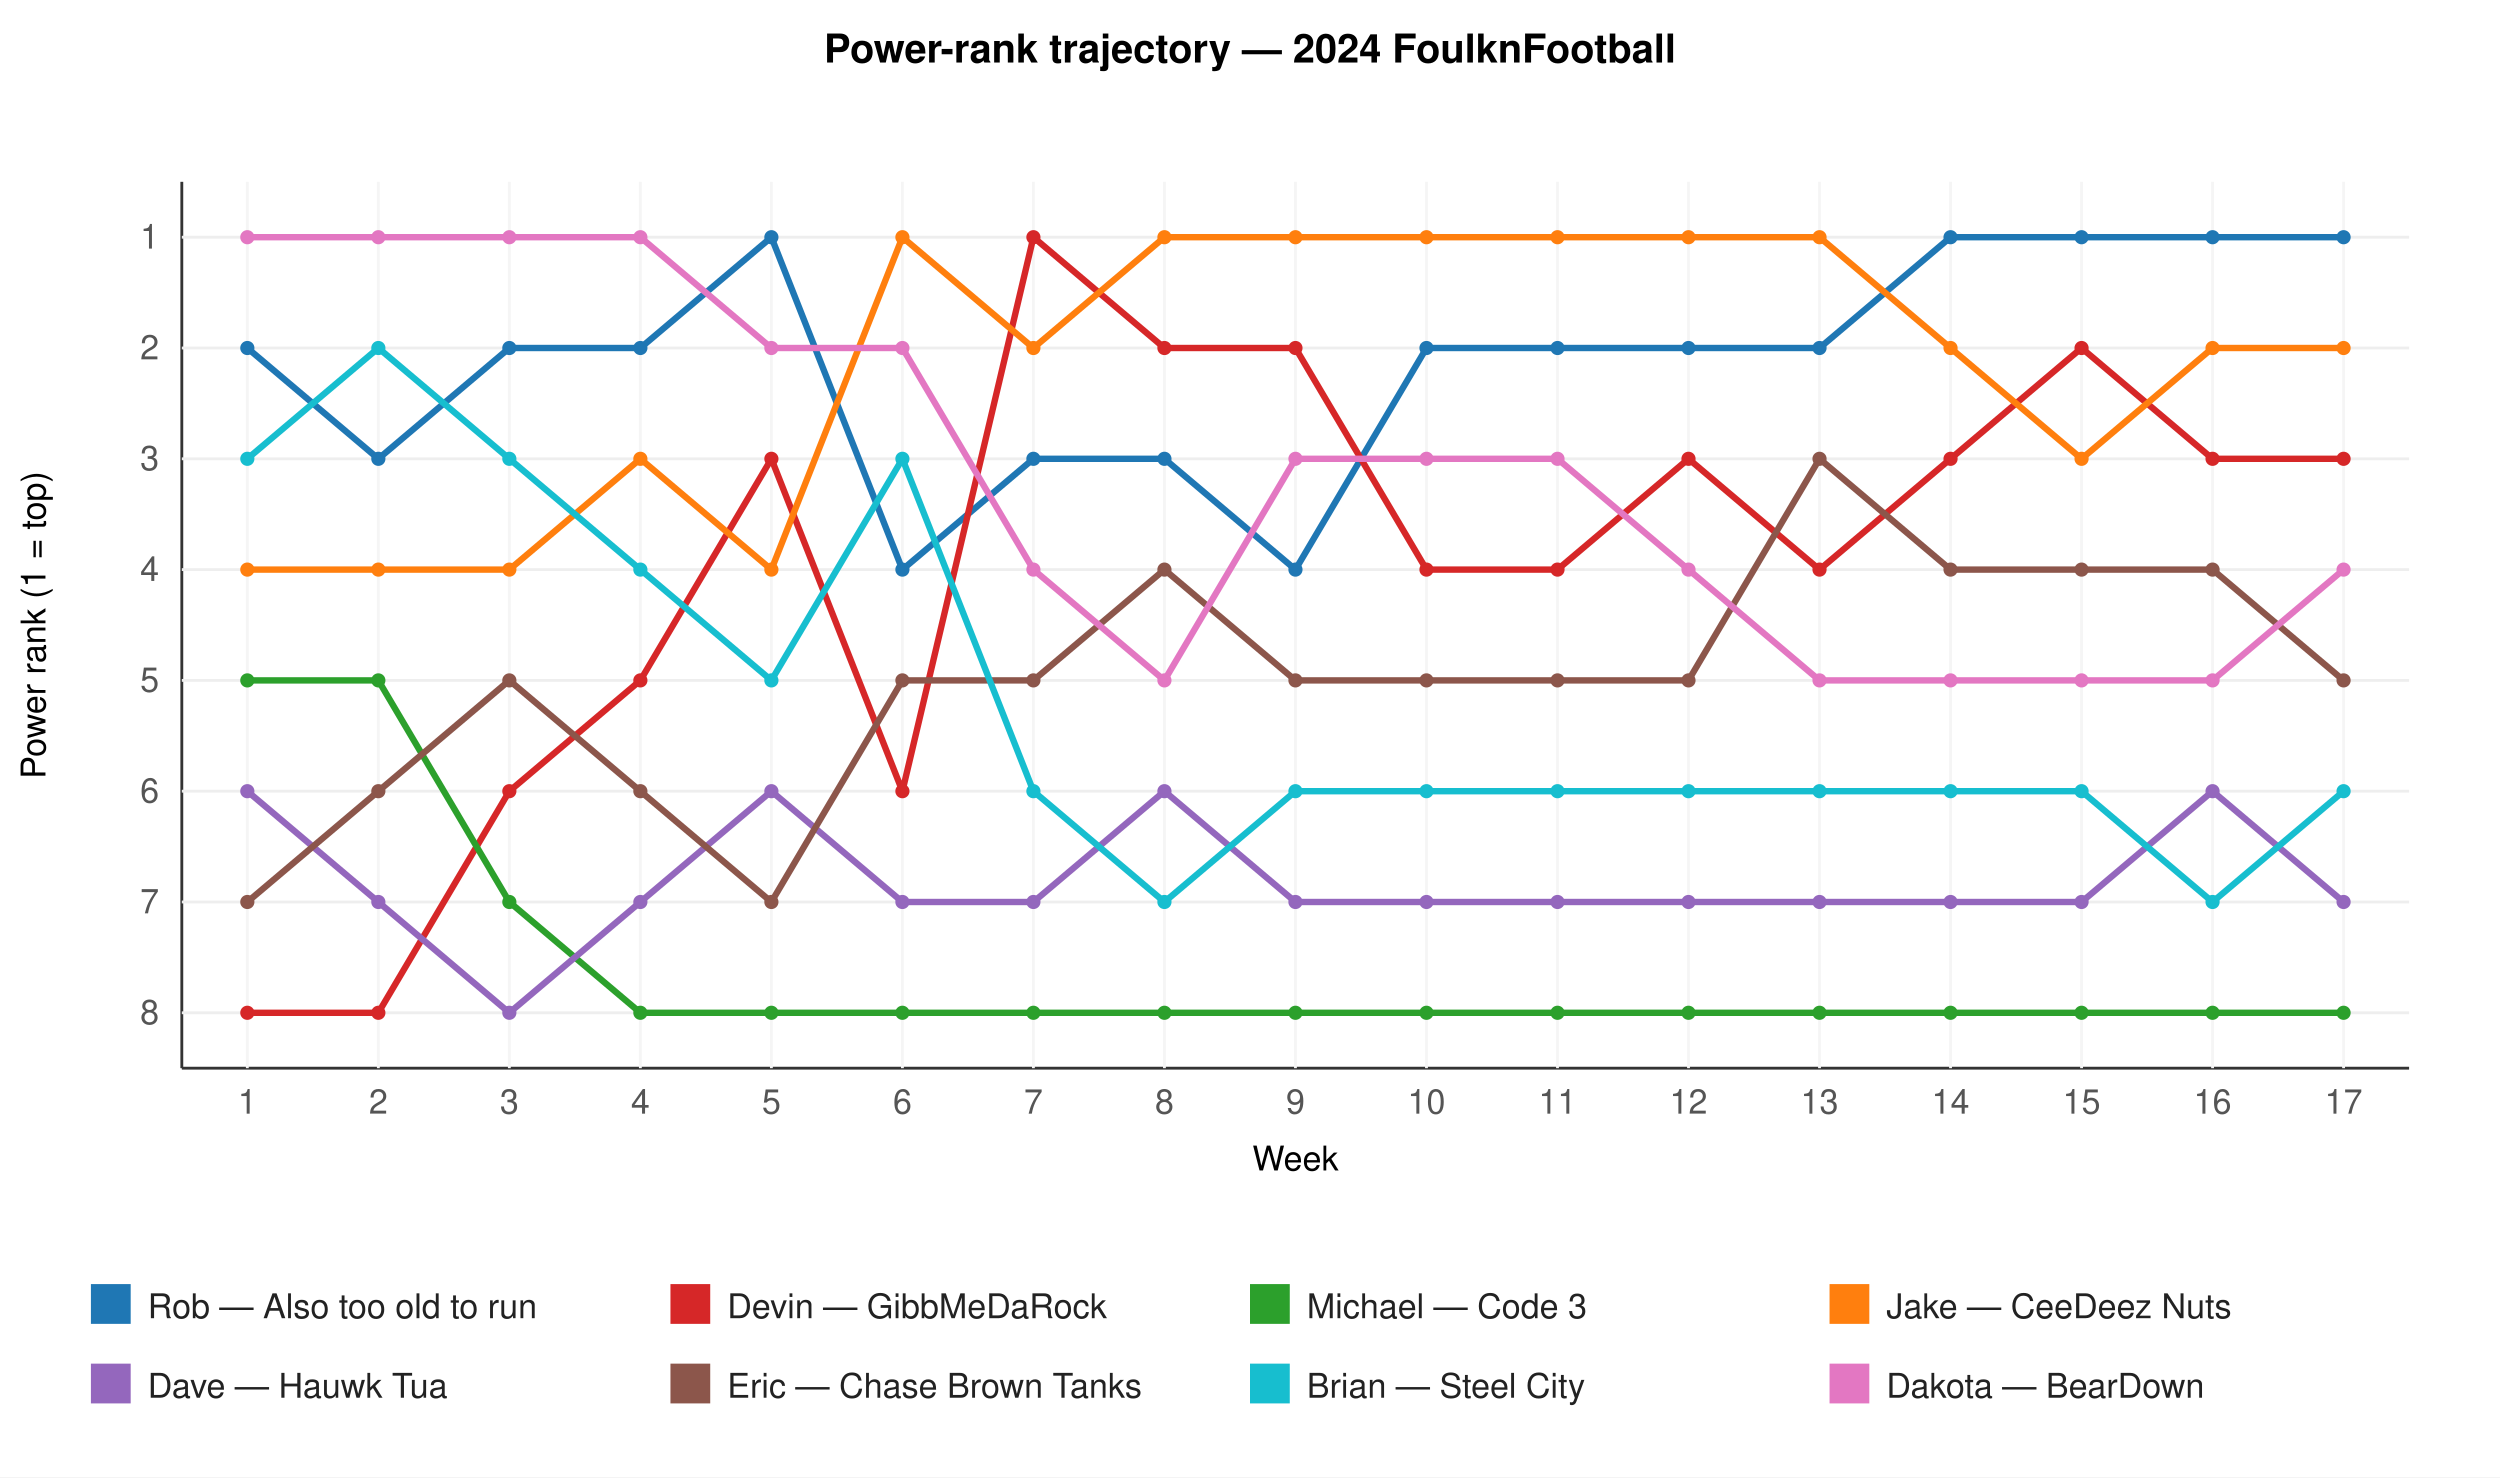
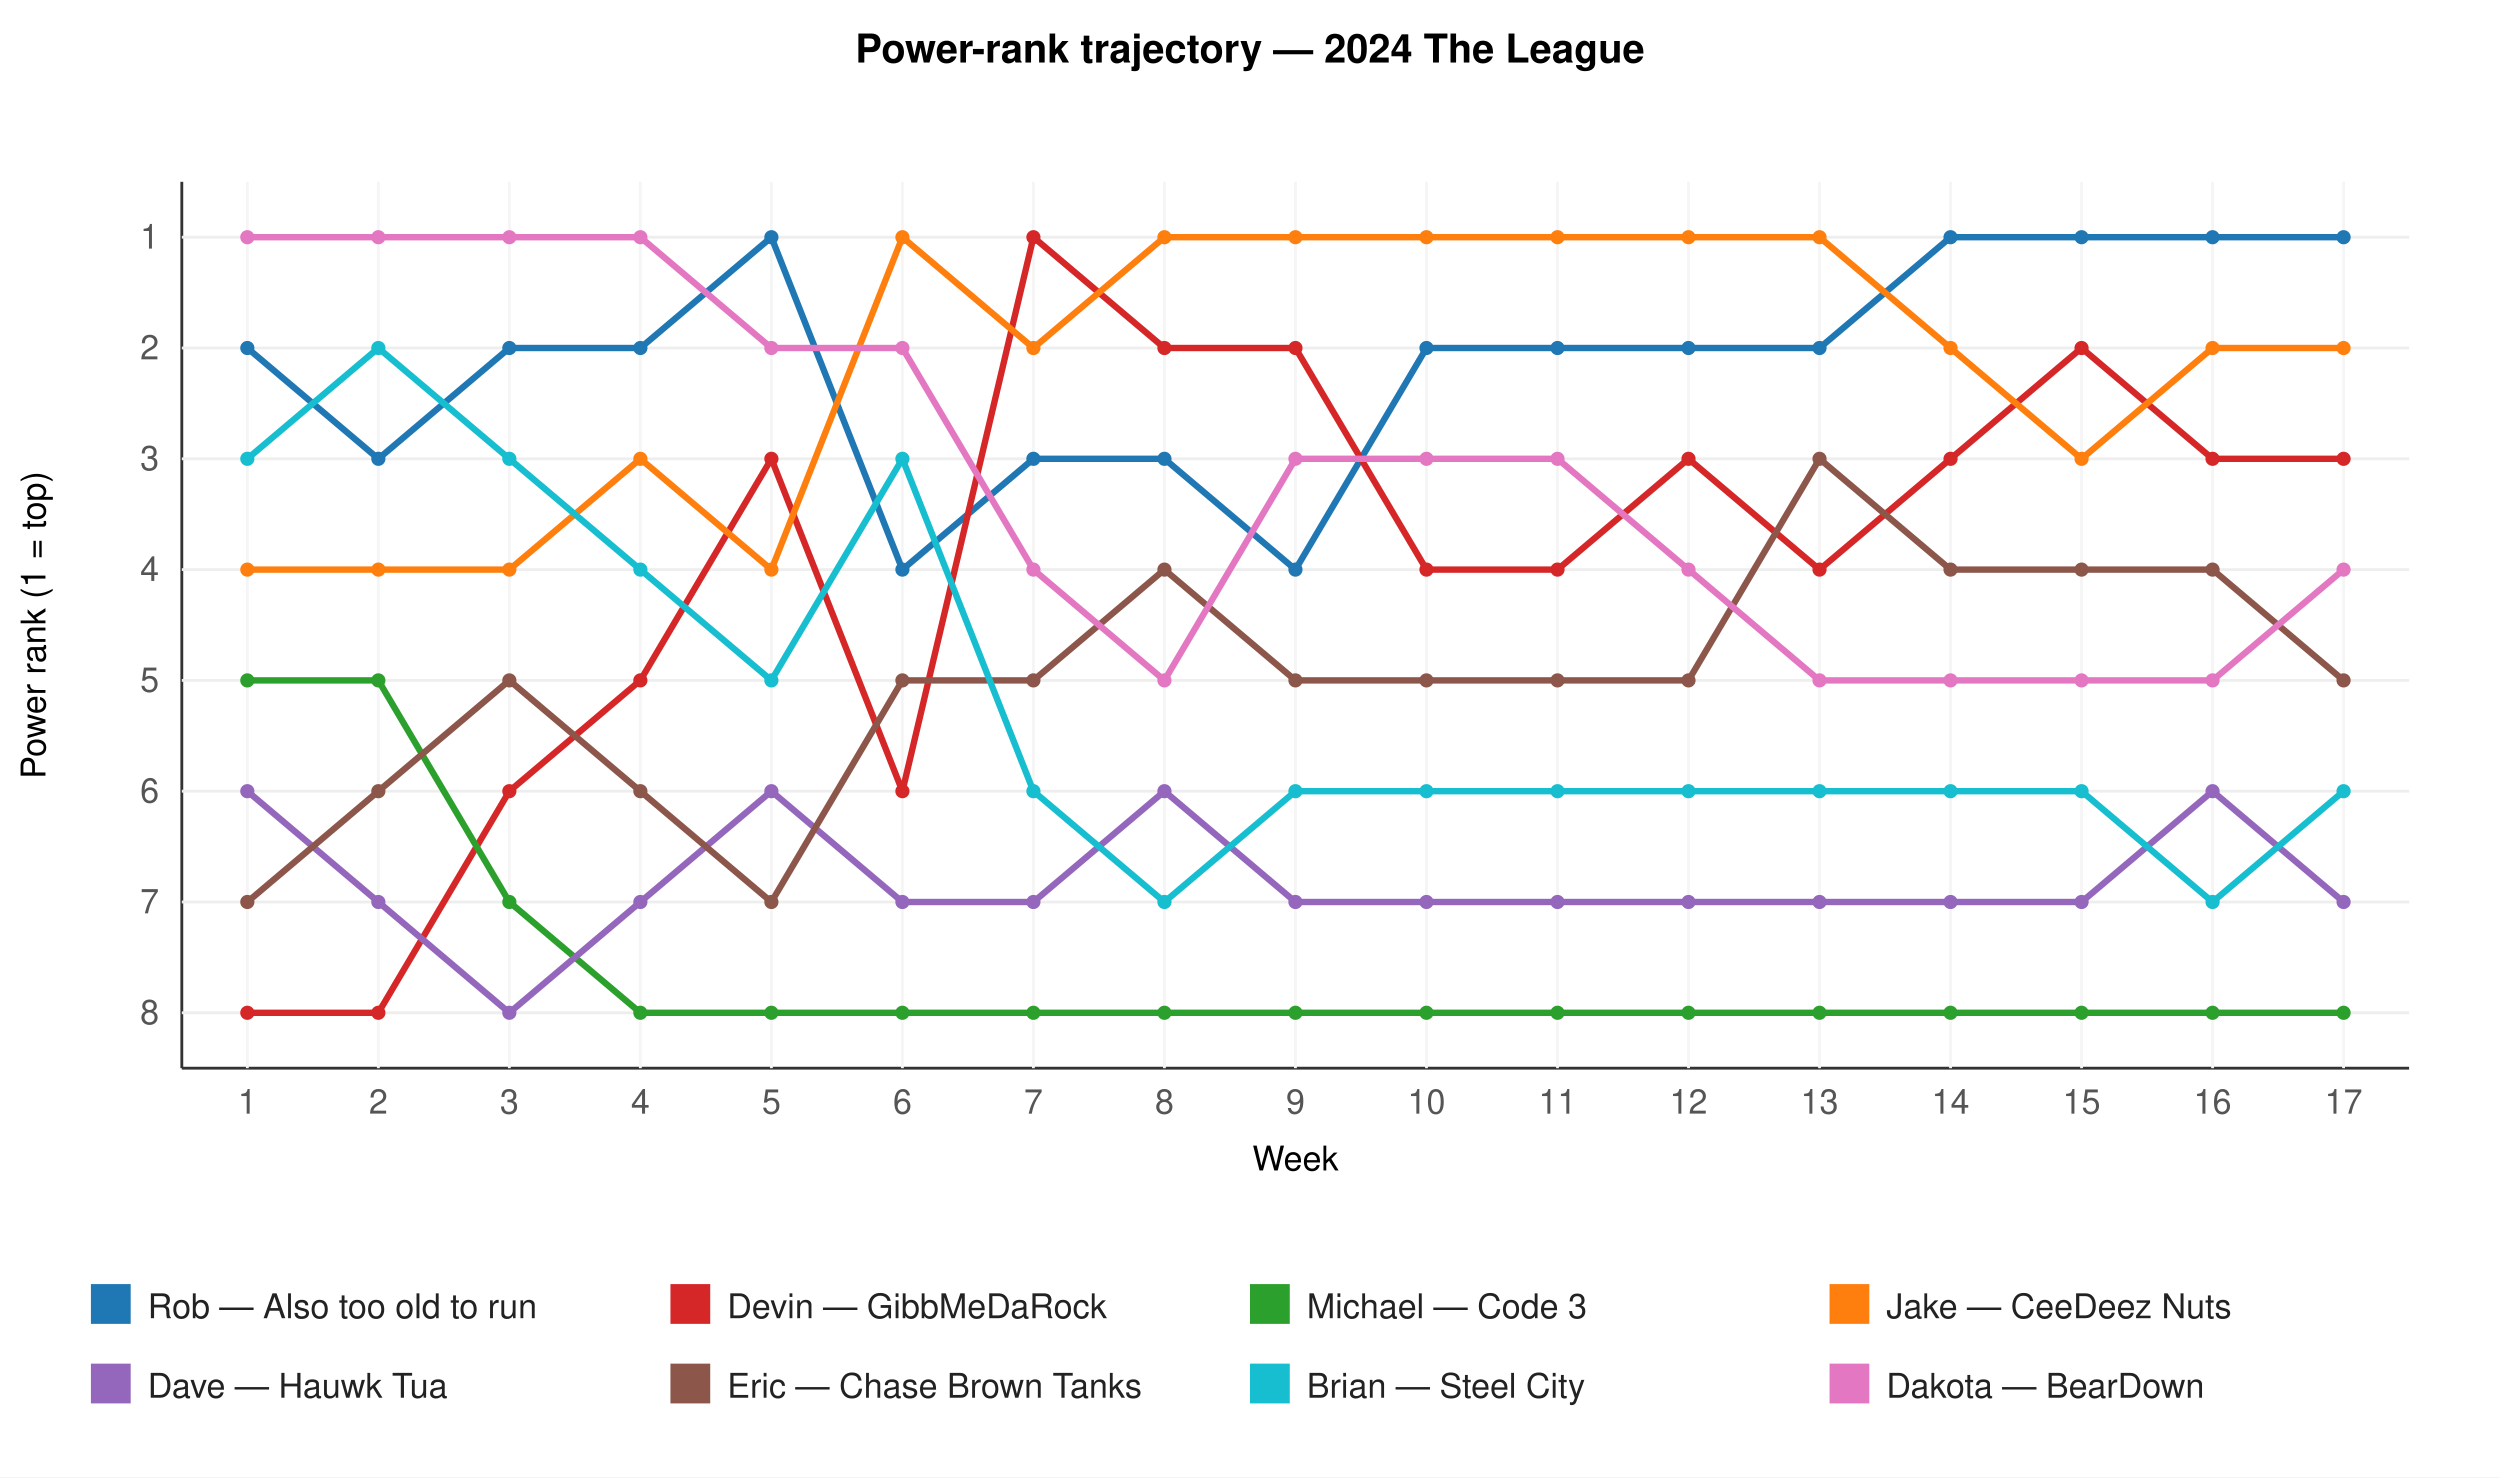
<svg xmlns="http://www.w3.org/2000/svg" viewBox="0 0 880 520" font-family="-apple-system, Segoe UI, Helvetica, Arial, sans-serif" font-size="12">
  <rect x="0" y="0" width="880" height="520" fill="#ffffff" />
-   <text x="440" y="22" text-anchor="middle" font-size="14" font-weight="600">Power-rank trajectory — 2024 FoulknFootball</text>
+   <text x="440" y="22" text-anchor="middle" font-size="14" font-weight="600">Power-rank trajectory — 2024 The League</text>
  <line x1="64" y1="64" x2="64" y2="376" stroke="#333" stroke-width="1" />
  <line x1="64" y1="376" x2="848" y2="376" stroke="#333" stroke-width="1" />
  <text x="16" y="220" text-anchor="middle" transform="rotate(-90 16 220)">Power rank (1 = top)</text>
  <text x="456" y="412" text-anchor="middle">Week</text>
  <line x1="64" y1="83.5" x2="848" y2="83.5" stroke="#eee" stroke-width="1" />
  <text x="56" y="87.5" text-anchor="end" fill="#555">1</text>
  <line x1="64" y1="122.5" x2="848" y2="122.5" stroke="#eee" stroke-width="1" />
  <text x="56" y="126.5" text-anchor="end" fill="#555">2</text>
  <line x1="64" y1="161.5" x2="848" y2="161.5" stroke="#eee" stroke-width="1" />
  <text x="56" y="165.5" text-anchor="end" fill="#555">3</text>
  <line x1="64" y1="200.5" x2="848" y2="200.5" stroke="#eee" stroke-width="1" />
  <text x="56" y="204.5" text-anchor="end" fill="#555">4</text>
  <line x1="64" y1="239.5" x2="848" y2="239.5" stroke="#eee" stroke-width="1" />
  <text x="56" y="243.5" text-anchor="end" fill="#555">5</text>
  <line x1="64" y1="278.5" x2="848" y2="278.5" stroke="#eee" stroke-width="1" />
  <text x="56" y="282.5" text-anchor="end" fill="#555">6</text>
  <line x1="64" y1="317.5" x2="848" y2="317.5" stroke="#eee" stroke-width="1" />
  <text x="56" y="321.5" text-anchor="end" fill="#555">7</text>
  <line x1="64" y1="356.5" x2="848" y2="356.5" stroke="#eee" stroke-width="1" />
  <text x="56" y="360.5" text-anchor="end" fill="#555">8</text>
  <line x1="87.06" y1="64" x2="87.06" y2="376" stroke="#f5f5f5" stroke-width="1" />
  <text x="87.06" y="392" text-anchor="middle" fill="#555">1</text>
  <line x1="133.18" y1="64" x2="133.18" y2="376" stroke="#f5f5f5" stroke-width="1" />
  <text x="133.18" y="392" text-anchor="middle" fill="#555">2</text>
  <line x1="179.29" y1="64" x2="179.29" y2="376" stroke="#f5f5f5" stroke-width="1" />
  <text x="179.29" y="392" text-anchor="middle" fill="#555">3</text>
  <line x1="225.41" y1="64" x2="225.41" y2="376" stroke="#f5f5f5" stroke-width="1" />
  <text x="225.41" y="392" text-anchor="middle" fill="#555">4</text>
  <line x1="271.53" y1="64" x2="271.53" y2="376" stroke="#f5f5f5" stroke-width="1" />
  <text x="271.53" y="392" text-anchor="middle" fill="#555">5</text>
  <line x1="317.65" y1="64" x2="317.65" y2="376" stroke="#f5f5f5" stroke-width="1" />
  <text x="317.65" y="392" text-anchor="middle" fill="#555">6</text>
  <line x1="363.76" y1="64" x2="363.76" y2="376" stroke="#f5f5f5" stroke-width="1" />
  <text x="363.76" y="392" text-anchor="middle" fill="#555">7</text>
  <line x1="409.88" y1="64" x2="409.88" y2="376" stroke="#f5f5f5" stroke-width="1" />
  <text x="409.88" y="392" text-anchor="middle" fill="#555">8</text>
  <line x1="456" y1="64" x2="456" y2="376" stroke="#f5f5f5" stroke-width="1" />
  <text x="456" y="392" text-anchor="middle" fill="#555">9</text>
  <line x1="502.12" y1="64" x2="502.12" y2="376" stroke="#f5f5f5" stroke-width="1" />
  <text x="502.12" y="392" text-anchor="middle" fill="#555">10</text>
  <line x1="548.24" y1="64" x2="548.24" y2="376" stroke="#f5f5f5" stroke-width="1" />
  <text x="548.24" y="392" text-anchor="middle" fill="#555">11</text>
  <line x1="594.35" y1="64" x2="594.35" y2="376" stroke="#f5f5f5" stroke-width="1" />
  <text x="594.35" y="392" text-anchor="middle" fill="#555">12</text>
  <line x1="640.47" y1="64" x2="640.47" y2="376" stroke="#f5f5f5" stroke-width="1" />
  <text x="640.47" y="392" text-anchor="middle" fill="#555">13</text>
  <line x1="686.59" y1="64" x2="686.59" y2="376" stroke="#f5f5f5" stroke-width="1" />
  <text x="686.59" y="392" text-anchor="middle" fill="#555">14</text>
  <line x1="732.71" y1="64" x2="732.71" y2="376" stroke="#f5f5f5" stroke-width="1" />
  <text x="732.71" y="392" text-anchor="middle" fill="#555">15</text>
  <line x1="778.82" y1="64" x2="778.82" y2="376" stroke="#f5f5f5" stroke-width="1" />
  <text x="778.82" y="392" text-anchor="middle" fill="#555">16</text>
  <line x1="824.94" y1="64" x2="824.94" y2="376" stroke="#f5f5f5" stroke-width="1" />
  <text x="824.94" y="392" text-anchor="middle" fill="#555">17</text>
  <polyline fill="none" stroke="#1f77b4" stroke-width="2.25" stroke-linejoin="round" stroke-linecap="round" points="87.06,122.5 133.18,161.5 179.29,122.5 225.41,122.5 271.53,83.5 317.65,200.5 363.76,161.5 409.88,161.5 456,200.5 502.12,122.5 548.24,122.5 594.35,122.5 640.47,122.5 686.59,83.5 732.71,83.5 778.82,83.5 824.94,83.5" />
  <circle cx="87.06" cy="122.5" r="2.5" fill="#1f77b4" />
  <circle cx="133.18" cy="161.5" r="2.5" fill="#1f77b4" />
  <circle cx="179.29" cy="122.5" r="2.5" fill="#1f77b4" />
  <circle cx="225.41" cy="122.5" r="2.5" fill="#1f77b4" />
  <circle cx="271.53" cy="83.5" r="2.5" fill="#1f77b4" />
  <circle cx="317.65" cy="200.5" r="2.5" fill="#1f77b4" />
  <circle cx="363.76" cy="161.5" r="2.5" fill="#1f77b4" />
  <circle cx="409.88" cy="161.5" r="2.5" fill="#1f77b4" />
  <circle cx="456" cy="200.5" r="2.5" fill="#1f77b4" />
  <circle cx="502.12" cy="122.5" r="2.5" fill="#1f77b4" />
  <circle cx="548.24" cy="122.5" r="2.5" fill="#1f77b4" />
  <circle cx="594.35" cy="122.5" r="2.5" fill="#1f77b4" />
  <circle cx="640.47" cy="122.5" r="2.5" fill="#1f77b4" />
  <circle cx="686.59" cy="83.5" r="2.5" fill="#1f77b4" />
  <circle cx="732.71" cy="83.5" r="2.5" fill="#1f77b4" />
  <circle cx="778.82" cy="83.5" r="2.5" fill="#1f77b4" />
  <circle cx="824.94" cy="83.5" r="2.5" fill="#1f77b4" />
  <polyline fill="none" stroke="#d62728" stroke-width="2.25" stroke-linejoin="round" stroke-linecap="round" points="87.06,356.5 133.18,356.5 179.29,278.5 225.41,239.5 271.53,161.5 317.65,278.5 363.76,83.5 409.88,122.5 456,122.5 502.12,200.5 548.24,200.5 594.35,161.5 640.47,200.5 686.59,161.5 732.71,122.5 778.82,161.5 824.94,161.5" />
  <circle cx="87.06" cy="356.5" r="2.5" fill="#d62728" />
  <circle cx="133.18" cy="356.5" r="2.5" fill="#d62728" />
  <circle cx="179.29" cy="278.5" r="2.5" fill="#d62728" />
  <circle cx="225.41" cy="239.5" r="2.5" fill="#d62728" />
  <circle cx="271.53" cy="161.5" r="2.5" fill="#d62728" />
  <circle cx="317.65" cy="278.5" r="2.5" fill="#d62728" />
  <circle cx="363.76" cy="83.5" r="2.5" fill="#d62728" />
  <circle cx="409.88" cy="122.5" r="2.5" fill="#d62728" />
  <circle cx="456" cy="122.5" r="2.5" fill="#d62728" />
  <circle cx="502.12" cy="200.5" r="2.5" fill="#d62728" />
  <circle cx="548.24" cy="200.5" r="2.5" fill="#d62728" />
  <circle cx="594.35" cy="161.5" r="2.5" fill="#d62728" />
  <circle cx="640.47" cy="200.5" r="2.5" fill="#d62728" />
  <circle cx="686.59" cy="161.5" r="2.5" fill="#d62728" />
  <circle cx="732.71" cy="122.5" r="2.5" fill="#d62728" />
  <circle cx="778.82" cy="161.5" r="2.5" fill="#d62728" />
  <circle cx="824.94" cy="161.5" r="2.5" fill="#d62728" />
  <polyline fill="none" stroke="#2ca02c" stroke-width="2.25" stroke-linejoin="round" stroke-linecap="round" points="87.06,239.5 133.18,239.5 179.29,317.5 225.41,356.5 271.53,356.5 317.65,356.5 363.76,356.5 409.88,356.5 456,356.5 502.12,356.5 548.24,356.5 594.35,356.5 640.47,356.5 686.59,356.5 732.71,356.5 778.82,356.5 824.94,356.5" />
  <circle cx="87.06" cy="239.5" r="2.5" fill="#2ca02c" />
  <circle cx="133.18" cy="239.5" r="2.5" fill="#2ca02c" />
  <circle cx="179.29" cy="317.5" r="2.5" fill="#2ca02c" />
  <circle cx="225.41" cy="356.5" r="2.5" fill="#2ca02c" />
  <circle cx="271.53" cy="356.5" r="2.5" fill="#2ca02c" />
  <circle cx="317.65" cy="356.5" r="2.5" fill="#2ca02c" />
  <circle cx="363.76" cy="356.5" r="2.5" fill="#2ca02c" />
  <circle cx="409.88" cy="356.5" r="2.5" fill="#2ca02c" />
  <circle cx="456" cy="356.5" r="2.5" fill="#2ca02c" />
  <circle cx="502.12" cy="356.5" r="2.5" fill="#2ca02c" />
  <circle cx="548.24" cy="356.5" r="2.5" fill="#2ca02c" />
  <circle cx="594.35" cy="356.5" r="2.5" fill="#2ca02c" />
  <circle cx="640.47" cy="356.5" r="2.5" fill="#2ca02c" />
  <circle cx="686.59" cy="356.5" r="2.5" fill="#2ca02c" />
  <circle cx="732.71" cy="356.5" r="2.5" fill="#2ca02c" />
  <circle cx="778.82" cy="356.5" r="2.5" fill="#2ca02c" />
  <circle cx="824.94" cy="356.5" r="2.5" fill="#2ca02c" />
  <polyline fill="none" stroke="#ff7f0e" stroke-width="2.25" stroke-linejoin="round" stroke-linecap="round" points="87.06,200.5 133.18,200.5 179.29,200.5 225.41,161.5 271.53,200.5 317.65,83.5 363.76,122.5 409.88,83.5 456,83.5 502.12,83.5 548.24,83.5 594.35,83.5 640.47,83.5 686.59,122.5 732.71,161.5 778.82,122.5 824.94,122.5" />
  <circle cx="87.06" cy="200.5" r="2.5" fill="#ff7f0e" />
  <circle cx="133.18" cy="200.5" r="2.5" fill="#ff7f0e" />
  <circle cx="179.29" cy="200.5" r="2.5" fill="#ff7f0e" />
  <circle cx="225.41" cy="161.5" r="2.5" fill="#ff7f0e" />
  <circle cx="271.53" cy="200.5" r="2.5" fill="#ff7f0e" />
  <circle cx="317.65" cy="83.5" r="2.5" fill="#ff7f0e" />
  <circle cx="363.76" cy="122.5" r="2.5" fill="#ff7f0e" />
  <circle cx="409.88" cy="83.5" r="2.5" fill="#ff7f0e" />
  <circle cx="456" cy="83.5" r="2.5" fill="#ff7f0e" />
  <circle cx="502.12" cy="83.5" r="2.5" fill="#ff7f0e" />
  <circle cx="548.24" cy="83.5" r="2.5" fill="#ff7f0e" />
  <circle cx="594.35" cy="83.5" r="2.5" fill="#ff7f0e" />
  <circle cx="640.47" cy="83.5" r="2.5" fill="#ff7f0e" />
  <circle cx="686.59" cy="122.5" r="2.5" fill="#ff7f0e" />
  <circle cx="732.71" cy="161.5" r="2.5" fill="#ff7f0e" />
  <circle cx="778.82" cy="122.5" r="2.5" fill="#ff7f0e" />
  <circle cx="824.94" cy="122.5" r="2.5" fill="#ff7f0e" />
  <polyline fill="none" stroke="#9467bd" stroke-width="2.25" stroke-linejoin="round" stroke-linecap="round" points="87.06,278.5 133.18,317.5 179.29,356.5 225.41,317.5 271.53,278.5 317.65,317.5 363.76,317.5 409.88,278.5 456,317.5 502.12,317.5 548.24,317.5 594.35,317.5 640.47,317.5 686.59,317.5 732.71,317.5 778.82,278.5 824.94,317.5" />
  <circle cx="87.06" cy="278.5" r="2.5" fill="#9467bd" />
  <circle cx="133.18" cy="317.5" r="2.5" fill="#9467bd" />
  <circle cx="179.29" cy="356.5" r="2.5" fill="#9467bd" />
  <circle cx="225.41" cy="317.5" r="2.5" fill="#9467bd" />
  <circle cx="271.53" cy="278.5" r="2.5" fill="#9467bd" />
  <circle cx="317.65" cy="317.5" r="2.5" fill="#9467bd" />
  <circle cx="363.76" cy="317.5" r="2.5" fill="#9467bd" />
  <circle cx="409.88" cy="278.5" r="2.5" fill="#9467bd" />
  <circle cx="456" cy="317.5" r="2.5" fill="#9467bd" />
  <circle cx="502.12" cy="317.5" r="2.5" fill="#9467bd" />
  <circle cx="548.24" cy="317.5" r="2.5" fill="#9467bd" />
  <circle cx="594.35" cy="317.5" r="2.5" fill="#9467bd" />
  <circle cx="640.47" cy="317.5" r="2.5" fill="#9467bd" />
  <circle cx="686.59" cy="317.5" r="2.5" fill="#9467bd" />
  <circle cx="732.71" cy="317.5" r="2.5" fill="#9467bd" />
  <circle cx="778.82" cy="278.5" r="2.5" fill="#9467bd" />
  <circle cx="824.94" cy="317.5" r="2.5" fill="#9467bd" />
  <polyline fill="none" stroke="#8c564b" stroke-width="2.25" stroke-linejoin="round" stroke-linecap="round" points="87.06,317.5 133.18,278.5 179.29,239.5 225.41,278.5 271.53,317.5 317.65,239.5 363.76,239.5 409.88,200.5 456,239.5 502.12,239.5 548.24,239.5 594.35,239.5 640.47,161.5 686.59,200.5 732.71,200.5 778.82,200.5 824.94,239.5" />
  <circle cx="87.06" cy="317.5" r="2.5" fill="#8c564b" />
  <circle cx="133.18" cy="278.5" r="2.5" fill="#8c564b" />
  <circle cx="179.29" cy="239.5" r="2.5" fill="#8c564b" />
  <circle cx="225.41" cy="278.5" r="2.5" fill="#8c564b" />
  <circle cx="271.53" cy="317.5" r="2.5" fill="#8c564b" />
  <circle cx="317.65" cy="239.5" r="2.5" fill="#8c564b" />
  <circle cx="363.76" cy="239.5" r="2.5" fill="#8c564b" />
  <circle cx="409.88" cy="200.5" r="2.5" fill="#8c564b" />
  <circle cx="456" cy="239.5" r="2.5" fill="#8c564b" />
  <circle cx="502.12" cy="239.5" r="2.5" fill="#8c564b" />
  <circle cx="548.24" cy="239.5" r="2.5" fill="#8c564b" />
  <circle cx="594.35" cy="239.5" r="2.5" fill="#8c564b" />
  <circle cx="640.47" cy="161.5" r="2.5" fill="#8c564b" />
  <circle cx="686.59" cy="200.5" r="2.5" fill="#8c564b" />
  <circle cx="732.71" cy="200.5" r="2.5" fill="#8c564b" />
  <circle cx="778.82" cy="200.5" r="2.5" fill="#8c564b" />
  <circle cx="824.94" cy="239.5" r="2.5" fill="#8c564b" />
  <polyline fill="none" stroke="#17becf" stroke-width="2.25" stroke-linejoin="round" stroke-linecap="round" points="87.06,161.5 133.18,122.5 179.29,161.5 225.41,200.5 271.53,239.5 317.65,161.5 363.76,278.5 409.88,317.5 456,278.5 502.12,278.5 548.24,278.5 594.35,278.5 640.47,278.5 686.59,278.5 732.71,278.5 778.82,317.5 824.94,278.5" />
  <circle cx="87.06" cy="161.5" r="2.5" fill="#17becf" />
  <circle cx="133.18" cy="122.5" r="2.5" fill="#17becf" />
  <circle cx="179.29" cy="161.5" r="2.5" fill="#17becf" />
  <circle cx="225.41" cy="200.5" r="2.5" fill="#17becf" />
  <circle cx="271.53" cy="239.5" r="2.5" fill="#17becf" />
  <circle cx="317.65" cy="161.5" r="2.5" fill="#17becf" />
  <circle cx="363.76" cy="278.5" r="2.5" fill="#17becf" />
  <circle cx="409.88" cy="317.5" r="2.5" fill="#17becf" />
  <circle cx="456" cy="278.5" r="2.5" fill="#17becf" />
  <circle cx="502.12" cy="278.5" r="2.5" fill="#17becf" />
  <circle cx="548.24" cy="278.5" r="2.5" fill="#17becf" />
  <circle cx="594.35" cy="278.5" r="2.5" fill="#17becf" />
  <circle cx="640.47" cy="278.5" r="2.5" fill="#17becf" />
  <circle cx="686.59" cy="278.5" r="2.5" fill="#17becf" />
  <circle cx="732.71" cy="278.5" r="2.5" fill="#17becf" />
  <circle cx="778.82" cy="317.5" r="2.5" fill="#17becf" />
  <circle cx="824.94" cy="278.5" r="2.5" fill="#17becf" />
  <polyline fill="none" stroke="#e377c2" stroke-width="2.25" stroke-linejoin="round" stroke-linecap="round" points="87.06,83.5 133.18,83.5 179.29,83.5 225.41,83.5 271.53,122.5 317.65,122.5 363.76,200.5 409.88,239.5 456,161.5 502.12,161.5 548.24,161.5 594.35,200.5 640.47,239.5 686.59,239.5 732.71,239.5 778.82,239.5 824.94,200.5" />
  <circle cx="87.06" cy="83.5" r="2.5" fill="#e377c2" />
  <circle cx="133.18" cy="83.5" r="2.5" fill="#e377c2" />
  <circle cx="179.29" cy="83.5" r="2.5" fill="#e377c2" />
  <circle cx="225.41" cy="83.5" r="2.5" fill="#e377c2" />
  <circle cx="271.53" cy="122.5" r="2.5" fill="#e377c2" />
  <circle cx="317.65" cy="122.5" r="2.5" fill="#e377c2" />
  <circle cx="363.76" cy="200.5" r="2.5" fill="#e377c2" />
  <circle cx="409.88" cy="239.5" r="2.5" fill="#e377c2" />
  <circle cx="456" cy="161.5" r="2.5" fill="#e377c2" />
  <circle cx="502.12" cy="161.5" r="2.5" fill="#e377c2" />
  <circle cx="548.24" cy="161.5" r="2.5" fill="#e377c2" />
  <circle cx="594.35" cy="200.5" r="2.5" fill="#e377c2" />
  <circle cx="640.47" cy="239.5" r="2.5" fill="#e377c2" />
  <circle cx="686.59" cy="239.5" r="2.5" fill="#e377c2" />
  <circle cx="732.71" cy="239.5" r="2.5" fill="#e377c2" />
  <circle cx="778.82" cy="239.5" r="2.5" fill="#e377c2" />
  <circle cx="824.94" cy="200.5" r="2.5" fill="#e377c2" />
  <rect x="32" y="452" width="14" height="14" fill="#1f77b4" />
  <text x="52" y="464" fill="#222">Rob — Also too old to run</text>
  <rect x="236" y="452" width="14" height="14" fill="#d62728" />
  <text x="256" y="464" fill="#222">Devin — GibbMeDaRock</text>
  <rect x="440" y="452" width="14" height="14" fill="#2ca02c" />
  <text x="460" y="464" fill="#222">Michael — Code 3</text>
  <rect x="644" y="452" width="14" height="14" fill="#ff7f0e" />
  <text x="664" y="464" fill="#222">Jake — CeeDeez Nuts</text>
  <rect x="32" y="480" width="14" height="14" fill="#9467bd" />
  <text x="52" y="492" fill="#222">Dave — Hauwk Tua</text>
  <rect x="236" y="480" width="14" height="14" fill="#8c564b" />
  <text x="256" y="492" fill="#222">Eric — Chase Brown Tanks</text>
  <rect x="440" y="480" width="14" height="14" fill="#17becf" />
  <text x="460" y="492" fill="#222">Brian — Steel City</text>
  <rect x="644" y="480" width="14" height="14" fill="#e377c2" />
  <text x="664" y="492" fill="#222">Dakota — BearDown</text>
</svg>
